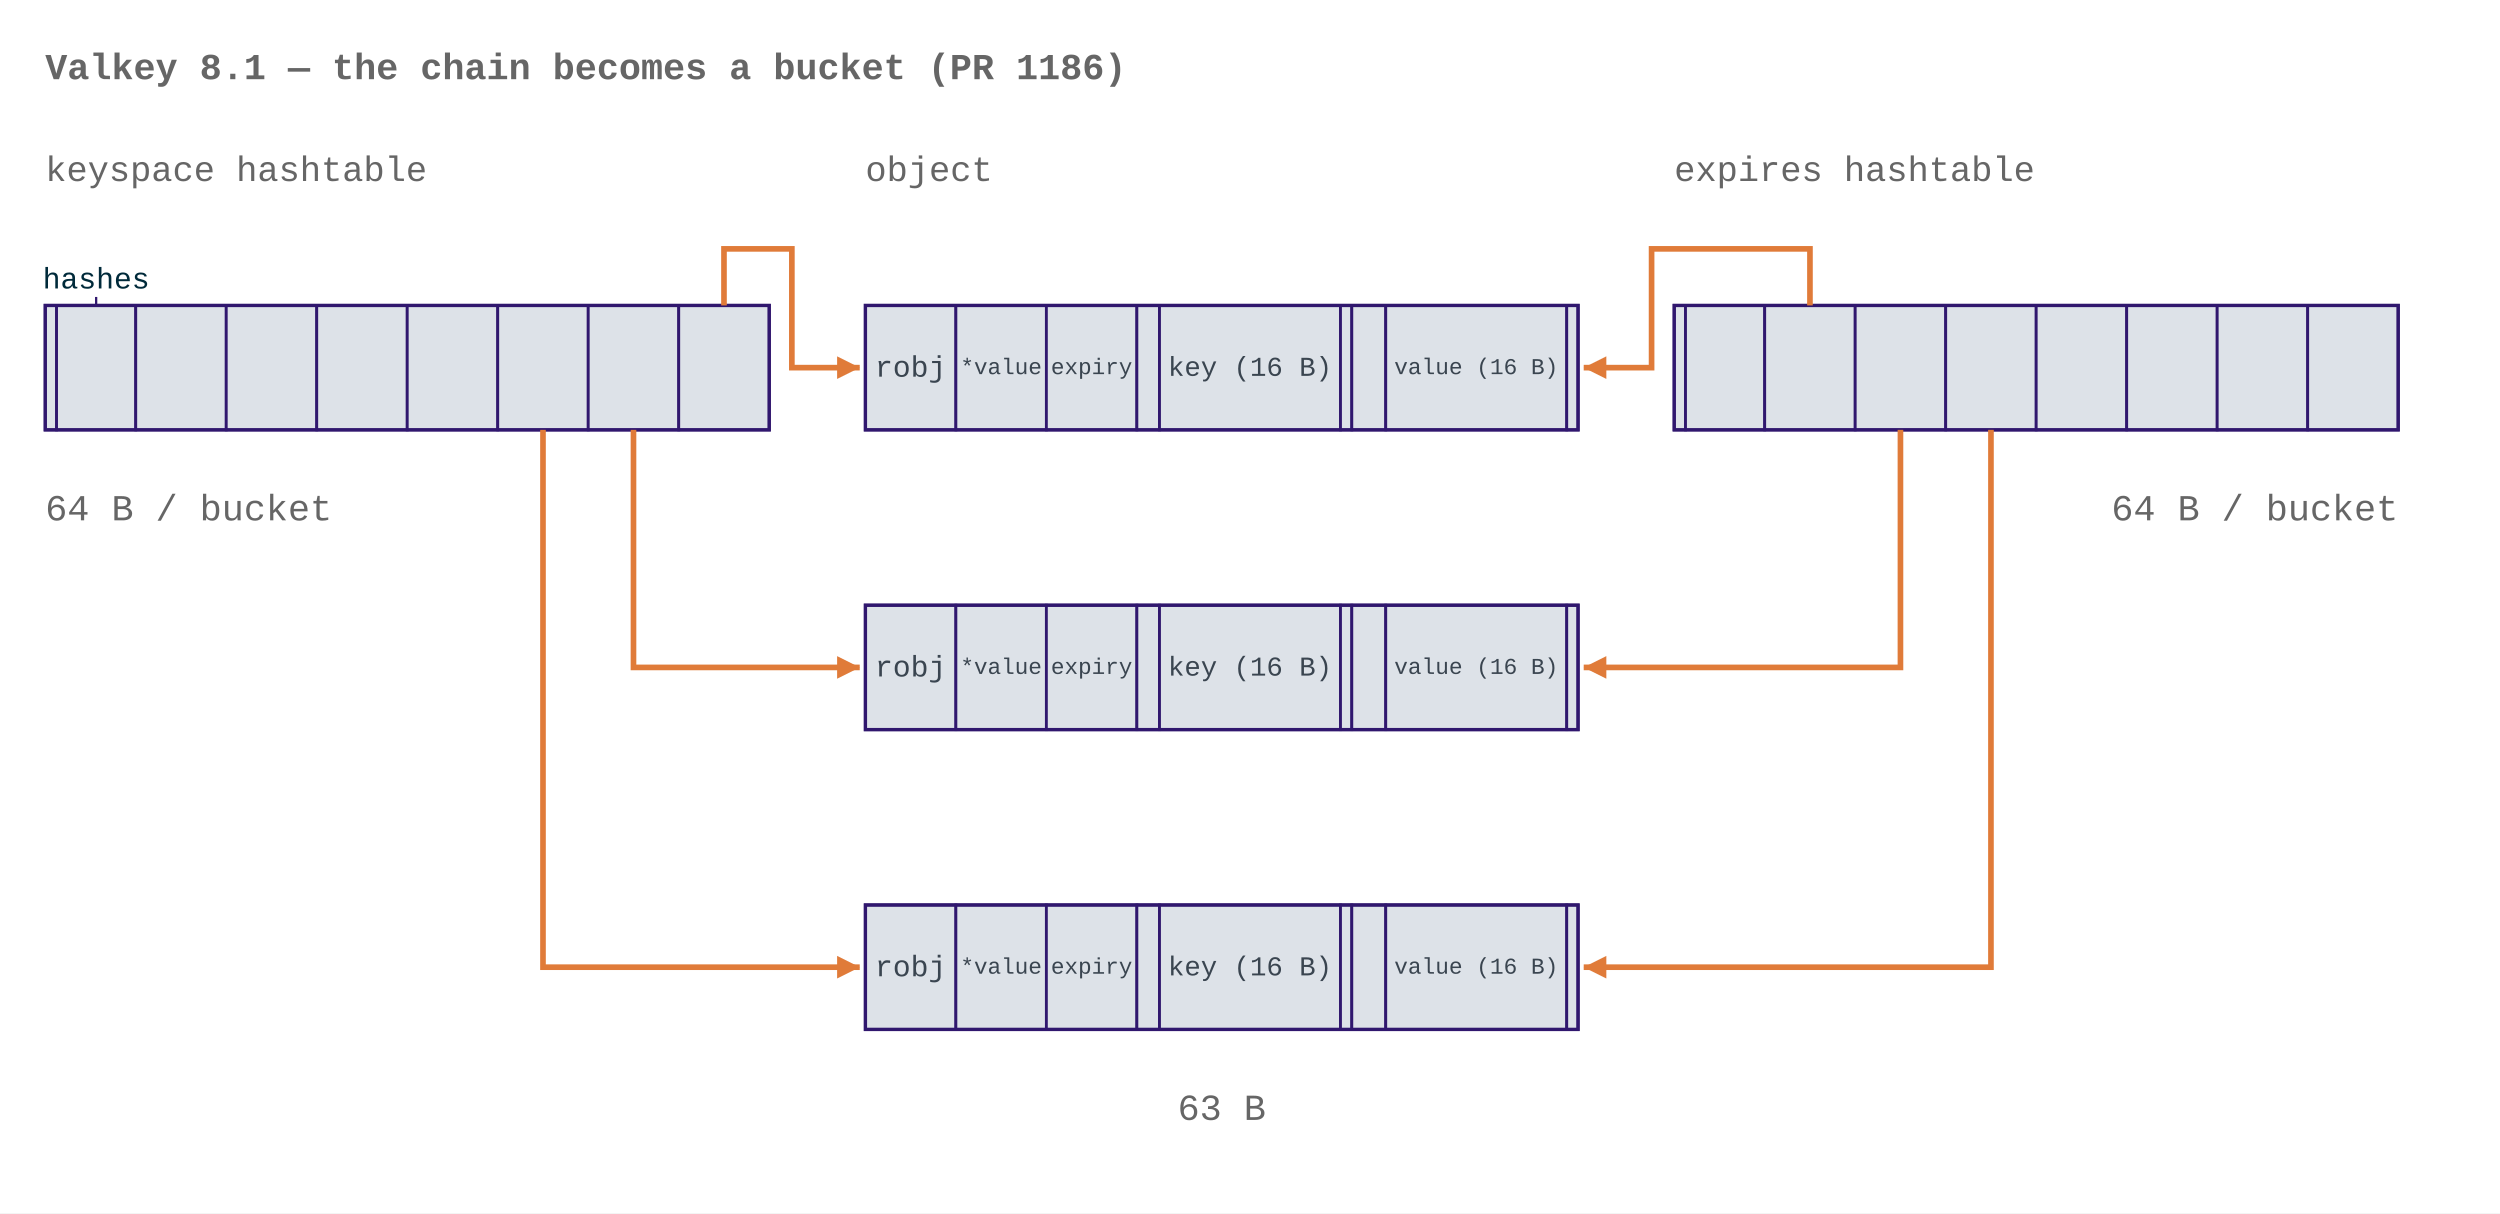
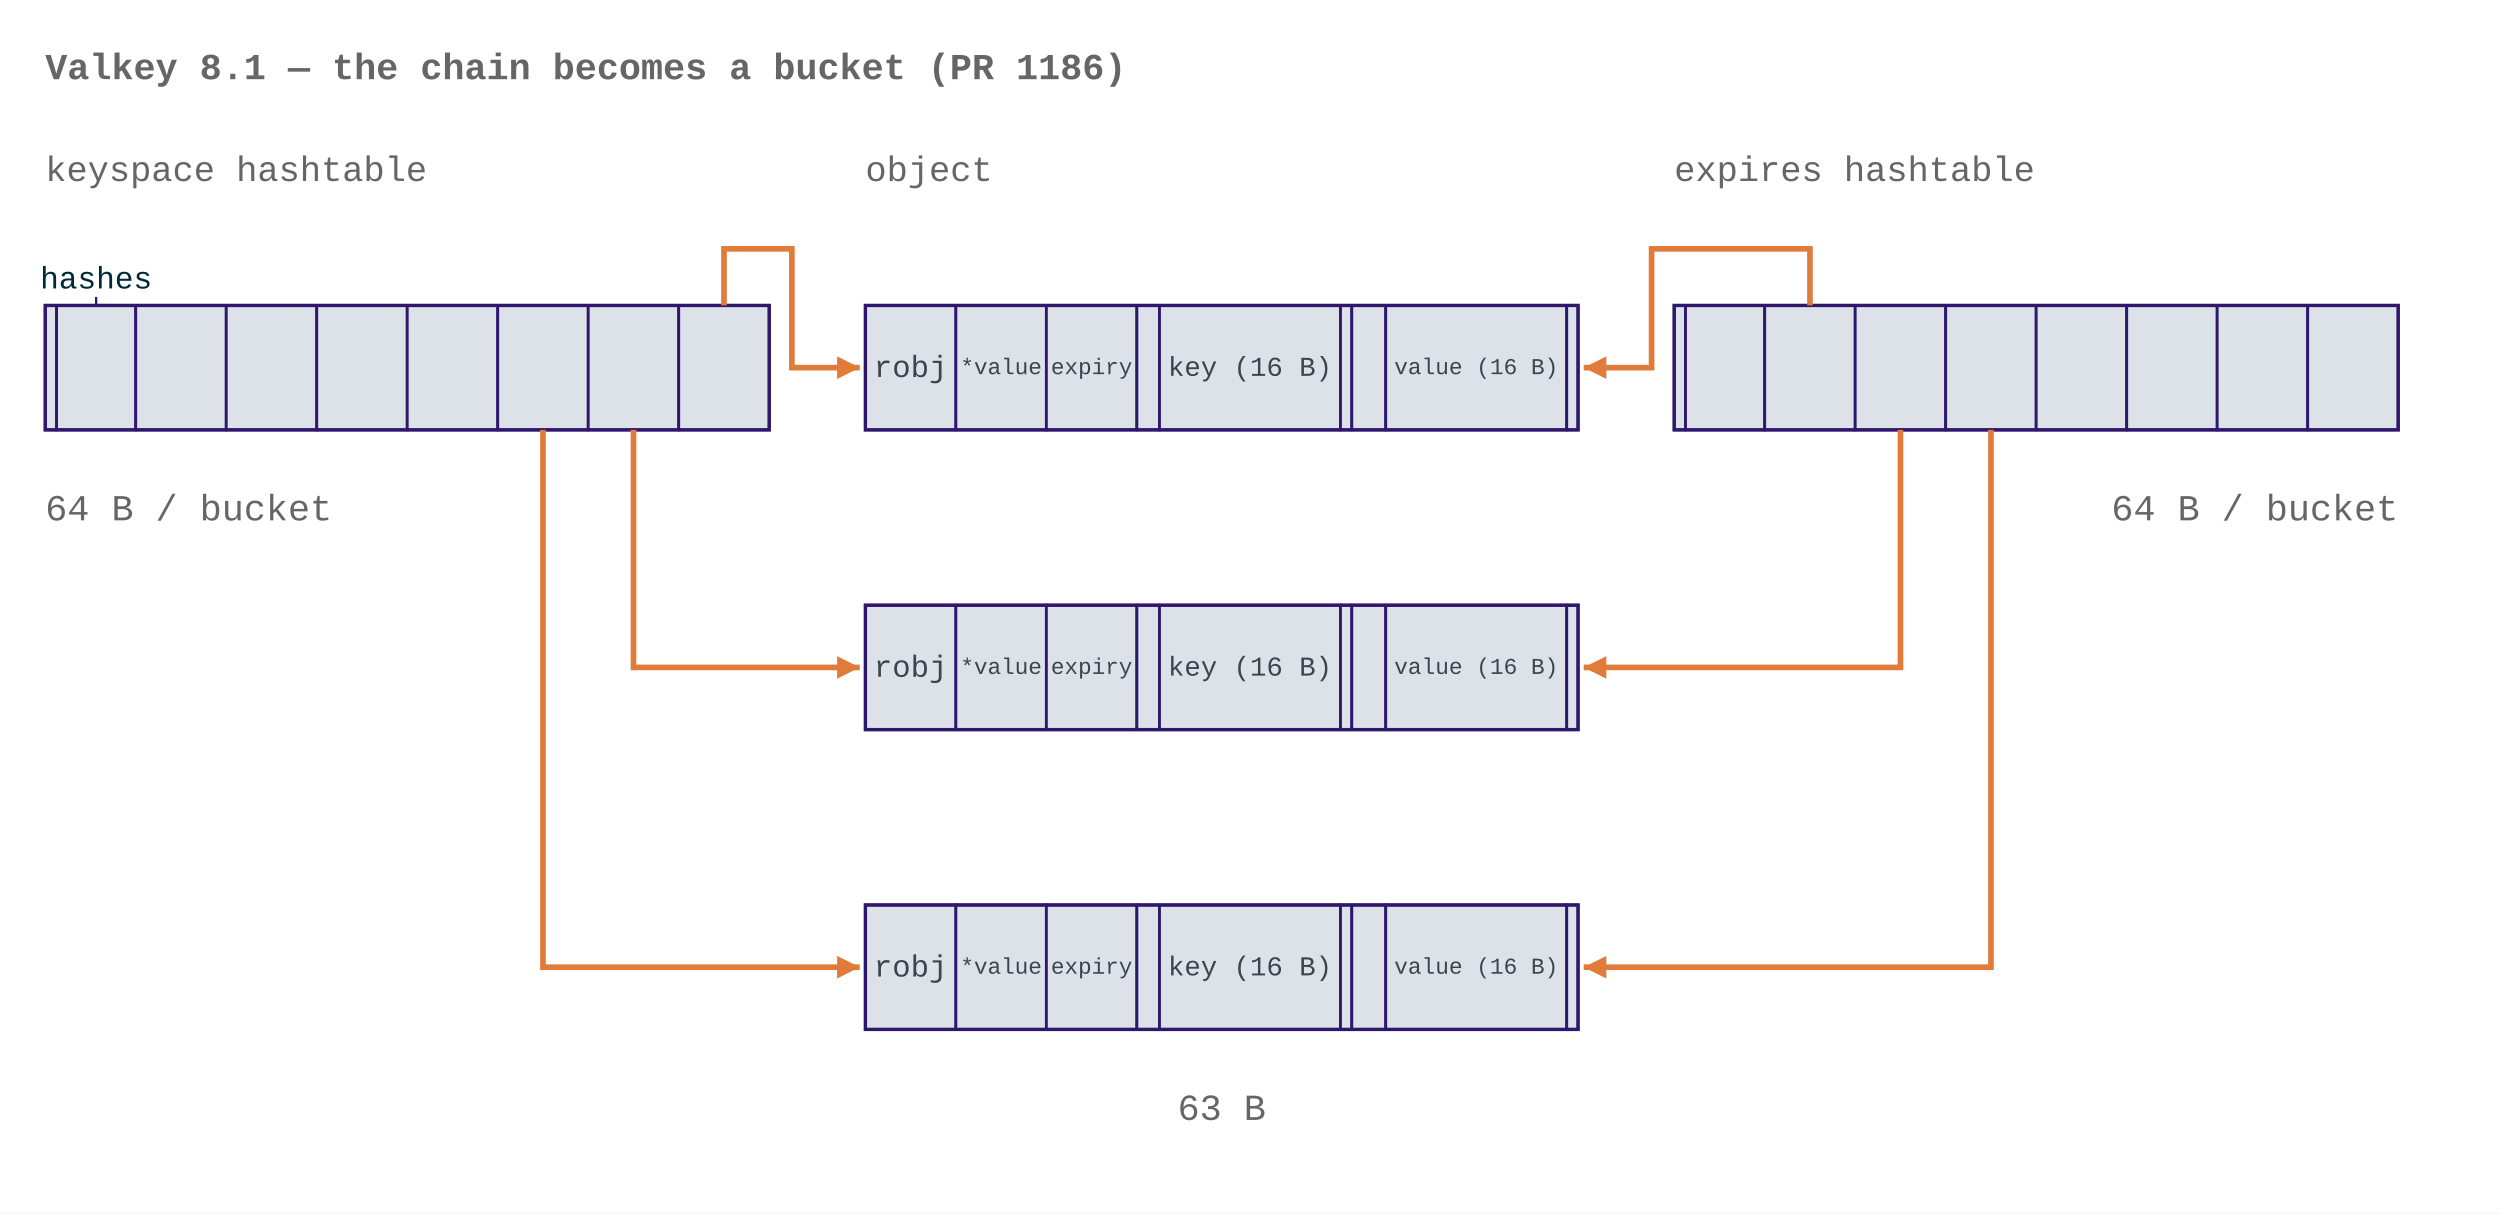
<svg xmlns="http://www.w3.org/2000/svg" width="884" viewBox="0 0 884 429" font-family="'Fira Mono', Consolas, Menlo, Monaco, 'Courier New', monospace">
  <defs>
    <defs>
      <pattern id="fd-hatch" width="6" height="6" patternTransform="rotate(45)" patternUnits="userSpaceOnUse">
        <rect class="fd-hatch-background" fill="#f5f7f7" width="6" height="6" />
        <line class="fd-hatch-lines" stroke="#b9c2cc" stroke-width="1.5" x1="0" y1="0" x2="0" y2="6" />
      </pattern>
    </defs>
    <marker id="arrowhead" markerWidth="8" markerHeight="8" refX="7" refY="4" orient="auto">
      <path d="M0,0 L8,4 L0,8 z" fill="#e07b39" />
    </marker>
  </defs>
  <rect width="884" height="429" fill="#ffffff" />
  <text x="16.0" y="28.0" font-family="'Fira Mono', Consolas, Menlo, Monaco, 'Courier New', monospace" font-size="13" font-weight="bold" fill="#666666" text-anchor="start">Valkey 8.1 — the chain becomes a bucket (PR 1186)</text>
  <g transform="translate(16.00 108.00)">
    <rect class="fd-role-overhead" fill="#dde2e8" stroke="#30176e" stroke-width="1" x="0.0" y="0.0" width="4.0" height="44" rx="0" />
    <rect class="fd-role-overhead" fill="#dde2e8" stroke="#30176e" stroke-width="1" x="4.0" y="0.0" width="28.0" height="44" rx="0" />
    <rect class="fd-role-overhead" fill="#dde2e8" stroke="#30176e" stroke-width="1" x="32.0" y="0.0" width="32.0" height="44" rx="0" />
    <rect class="fd-role-overhead" fill="#dde2e8" stroke="#30176e" stroke-width="1" x="64.0" y="0.0" width="32.0" height="44" rx="0" />
    <rect class="fd-role-overhead" fill="#dde2e8" stroke="#30176e" stroke-width="1" x="96.0" y="0.0" width="32.0" height="44" rx="0" />
    <rect class="fd-role-overhead" fill="#dde2e8" stroke="#30176e" stroke-width="1" x="128.0" y="0.0" width="32.0" height="44" rx="0" />
    <rect class="fd-role-overhead" fill="#dde2e8" stroke="#30176e" stroke-width="1" x="160.0" y="0.0" width="32.0" height="44" rx="0" />
    <rect class="fd-role-overhead" fill="#dde2e8" stroke="#30176e" stroke-width="1" x="192.0" y="0.0" width="32.0" height="44" rx="0" />
    <rect class="fd-role-overhead" fill="#dde2e8" stroke="#30176e" stroke-width="1" x="224.0" y="0.0" width="32.0" height="44" rx="0" />
  </g>
  <rect x="16.0" y="108.0" width="256.0" height="44.0" fill="none" stroke="#30176e" stroke-width="1.2" />
  <path d="M34.0,108.0 L34.0,105.0" stroke="#30176e" stroke-width="0.8" fill="none" />
-   <text x="34.0" y="102.0" font-family="'Fira Mono', Consolas, Menlo, Monaco, 'Courier New', monospace" font-size="10.5" font-weight="normal" fill="#002a3a" text-anchor="middle">hashes</text>
+   <text x="34.0" y="102.0" font-family="'Fira Mono', Consolas, Menlo, Monaco, 'Courier New', monospace" font-size="11" font-weight="normal" fill="#002a3a" text-anchor="middle">hashes</text>
  <text x="16.0" y="184.0" font-family="'Fira Mono', Consolas, Menlo, Monaco, 'Courier New', monospace" font-size="13" font-weight="normal" fill="#666666" text-anchor="start">64 B / bucket</text>
  <g transform="translate(592.00 108.00)">
    <rect class="fd-role-overhead" fill="#dde2e8" stroke="#30176e" stroke-width="1" x="0.0" y="0.0" width="4.0" height="44" rx="0" />
    <rect class="fd-role-overhead" fill="#dde2e8" stroke="#30176e" stroke-width="1" x="4.0" y="0.0" width="28.0" height="44" rx="0" />
    <rect class="fd-role-overhead" fill="#dde2e8" stroke="#30176e" stroke-width="1" x="32.0" y="0.0" width="32.0" height="44" rx="0" />
    <rect class="fd-role-overhead" fill="#dde2e8" stroke="#30176e" stroke-width="1" x="64.0" y="0.0" width="32.0" height="44" rx="0" />
    <rect class="fd-role-overhead" fill="#dde2e8" stroke="#30176e" stroke-width="1" x="96.0" y="0.0" width="32.0" height="44" rx="0" />
    <rect class="fd-role-overhead" fill="#dde2e8" stroke="#30176e" stroke-width="1" x="128.0" y="0.0" width="32.0" height="44" rx="0" />
    <rect class="fd-role-overhead" fill="#dde2e8" stroke="#30176e" stroke-width="1" x="160.0" y="0.0" width="32.0" height="44" rx="0" />
    <rect class="fd-role-overhead" fill="#dde2e8" stroke="#30176e" stroke-width="1" x="192.0" y="0.0" width="32.0" height="44" rx="0" />
    <rect class="fd-role-overhead" fill="#dde2e8" stroke="#30176e" stroke-width="1" x="224.0" y="0.0" width="32.0" height="44" rx="0" />
  </g>
  <rect x="592.0" y="108.0" width="256.0" height="44.0" fill="none" stroke="#30176e" stroke-width="1.2" />
  <text x="848.0" y="184.0" font-family="'Fira Mono', Consolas, Menlo, Monaco, 'Courier New', monospace" font-size="13" font-weight="normal" fill="#666666" text-anchor="end">64 B / bucket</text>
  <g transform="translate(306.00 108.00)">
    <rect class="fd-role-overhead" fill="#dde2e8" stroke="#30176e" stroke-width="1" x="0.0" y="0.0" width="32.0" height="44" rx="0" />
    <rect class="fd-role-overhead" fill="#dde2e8" stroke="#30176e" stroke-width="1" x="32.0" y="0.0" width="32.0" height="44" rx="0" />
    <rect class="fd-role-overhead" fill="#dde2e8" stroke="#30176e" stroke-width="1" x="64.0" y="0.0" width="32.0" height="44" rx="0" />
    <rect class="fd-role-overhead" fill="#dde2e8" stroke="#30176e" stroke-width="1" x="96.0" y="0.0" width="8.0" height="44" rx="0" />
    <rect class="fd-role-overhead" fill="#dde2e8" stroke="#30176e" stroke-width="1" x="104.0" y="0.0" width="64.0" height="44" rx="0" />
    <rect class="fd-role-overhead" fill="#dde2e8" stroke="#30176e" stroke-width="1" x="168.0" y="0.0" width="4.0" height="44" rx="0" />
    <rect class="fd-role-overhead" fill="#dde2e8" stroke="#30176e" stroke-width="1" x="172.0" y="0.0" width="12.0" height="44" rx="0" />
    <rect class="fd-role-overhead" fill="#dde2e8" stroke="#30176e" stroke-width="1" x="184.0" y="0.0" width="64.0" height="44" rx="0" />
    <rect class="fd-role-overhead" fill="#dde2e8" stroke="#30176e" stroke-width="1" x="248.0" y="0.0" width="4.0" height="44" rx="0" />
  </g>
  <rect x="306.0" y="108.0" width="252.0" height="44.0" fill="none" stroke="#30176e" stroke-width="1.2" />
-   <text x="322.0" y="133.2" font-family="'Fira Mono', Consolas, Menlo, Monaco, 'Courier New', monospace" font-size="10.5" font-weight="normal" fill="#3a4550" text-anchor="middle">robj</text>
+   <text x="322.0" y="133.3" font-family="'Fira Mono', Consolas, Menlo, Monaco, 'Courier New', monospace" font-size="10.833" font-weight="normal" fill="#3a4550" text-anchor="middle">robj</text>
  <text x="354.0" y="132.3" font-family="'Fira Mono', Consolas, Menlo, Monaco, 'Courier New', monospace" font-size="8.0" font-weight="normal" fill="#3a4550" text-anchor="middle">*value</text>
  <text x="386.0" y="132.3" font-family="'Fira Mono', Consolas, Menlo, Monaco, 'Courier New', monospace" font-size="8.0" font-weight="normal" fill="#3a4550" text-anchor="middle">expiry</text>
  <text x="442.0" y="132.9" font-family="'Fira Mono', Consolas, Menlo, Monaco, 'Courier New', monospace" font-size="9.667" font-weight="normal" fill="#3a4550" text-anchor="middle">key (16 B)</text>
  <text x="522.0" y="132.3" font-family="'Fira Mono', Consolas, Menlo, Monaco, 'Courier New', monospace" font-size="8.056" font-weight="normal" fill="#3a4550" text-anchor="middle">value (16 B)</text>
  <g transform="translate(306.00 214.00)">
    <rect class="fd-role-overhead" fill="#dde2e8" stroke="#30176e" stroke-width="1" x="0.0" y="0.0" width="32.0" height="44" rx="0" />
    <rect class="fd-role-overhead" fill="#dde2e8" stroke="#30176e" stroke-width="1" x="32.0" y="0.0" width="32.0" height="44" rx="0" />
    <rect class="fd-role-overhead" fill="#dde2e8" stroke="#30176e" stroke-width="1" x="64.0" y="0.0" width="32.0" height="44" rx="0" />
    <rect class="fd-role-overhead" fill="#dde2e8" stroke="#30176e" stroke-width="1" x="96.0" y="0.0" width="8.0" height="44" rx="0" />
    <rect class="fd-role-overhead" fill="#dde2e8" stroke="#30176e" stroke-width="1" x="104.0" y="0.0" width="64.0" height="44" rx="0" />
    <rect class="fd-role-overhead" fill="#dde2e8" stroke="#30176e" stroke-width="1" x="168.0" y="0.0" width="4.0" height="44" rx="0" />
    <rect class="fd-role-overhead" fill="#dde2e8" stroke="#30176e" stroke-width="1" x="172.0" y="0.0" width="12.0" height="44" rx="0" />
    <rect class="fd-role-overhead" fill="#dde2e8" stroke="#30176e" stroke-width="1" x="184.0" y="0.0" width="64.0" height="44" rx="0" />
    <rect class="fd-role-overhead" fill="#dde2e8" stroke="#30176e" stroke-width="1" x="248.0" y="0.0" width="4.0" height="44" rx="0" />
  </g>
  <rect x="306.0" y="214.0" width="252.0" height="44.0" fill="none" stroke="#30176e" stroke-width="1.2" />
-   <text x="322.0" y="239.2" font-family="'Fira Mono', Consolas, Menlo, Monaco, 'Courier New', monospace" font-size="10.5" font-weight="normal" fill="#3a4550" text-anchor="middle">robj</text>
+   <text x="322.0" y="239.3" font-family="'Fira Mono', Consolas, Menlo, Monaco, 'Courier New', monospace" font-size="10.833" font-weight="normal" fill="#3a4550" text-anchor="middle">robj</text>
  <text x="354.0" y="238.3" font-family="'Fira Mono', Consolas, Menlo, Monaco, 'Courier New', monospace" font-size="8.0" font-weight="normal" fill="#3a4550" text-anchor="middle">*value</text>
  <text x="386.0" y="238.3" font-family="'Fira Mono', Consolas, Menlo, Monaco, 'Courier New', monospace" font-size="8.0" font-weight="normal" fill="#3a4550" text-anchor="middle">expiry</text>
  <text x="442.0" y="238.9" font-family="'Fira Mono', Consolas, Menlo, Monaco, 'Courier New', monospace" font-size="9.667" font-weight="normal" fill="#3a4550" text-anchor="middle">key (16 B)</text>
  <text x="522.0" y="238.3" font-family="'Fira Mono', Consolas, Menlo, Monaco, 'Courier New', monospace" font-size="8.056" font-weight="normal" fill="#3a4550" text-anchor="middle">value (16 B)</text>
  <g transform="translate(306.00 320.00)">
    <rect class="fd-role-overhead" fill="#dde2e8" stroke="#30176e" stroke-width="1" x="0.0" y="0.0" width="32.0" height="44" rx="0" />
    <rect class="fd-role-overhead" fill="#dde2e8" stroke="#30176e" stroke-width="1" x="32.0" y="0.0" width="32.0" height="44" rx="0" />
    <rect class="fd-role-overhead" fill="#dde2e8" stroke="#30176e" stroke-width="1" x="64.0" y="0.0" width="32.0" height="44" rx="0" />
    <rect class="fd-role-overhead" fill="#dde2e8" stroke="#30176e" stroke-width="1" x="96.0" y="0.0" width="8.0" height="44" rx="0" />
    <rect class="fd-role-overhead" fill="#dde2e8" stroke="#30176e" stroke-width="1" x="104.0" y="0.0" width="64.0" height="44" rx="0" />
    <rect class="fd-role-overhead" fill="#dde2e8" stroke="#30176e" stroke-width="1" x="168.0" y="0.0" width="4.0" height="44" rx="0" />
    <rect class="fd-role-overhead" fill="#dde2e8" stroke="#30176e" stroke-width="1" x="172.0" y="0.0" width="12.0" height="44" rx="0" />
    <rect class="fd-role-overhead" fill="#dde2e8" stroke="#30176e" stroke-width="1" x="184.0" y="0.0" width="64.0" height="44" rx="0" />
    <rect class="fd-role-overhead" fill="#dde2e8" stroke="#30176e" stroke-width="1" x="248.0" y="0.0" width="4.0" height="44" rx="0" />
  </g>
  <rect x="306.0" y="320.0" width="252.0" height="44.0" fill="none" stroke="#30176e" stroke-width="1.2" />
-   <text x="322.0" y="345.2" font-family="'Fira Mono', Consolas, Menlo, Monaco, 'Courier New', monospace" font-size="10.5" font-weight="normal" fill="#3a4550" text-anchor="middle">robj</text>
+   <text x="322.0" y="345.3" font-family="'Fira Mono', Consolas, Menlo, Monaco, 'Courier New', monospace" font-size="10.833" font-weight="normal" fill="#3a4550" text-anchor="middle">robj</text>
  <text x="354.0" y="344.3" font-family="'Fira Mono', Consolas, Menlo, Monaco, 'Courier New', monospace" font-size="8.0" font-weight="normal" fill="#3a4550" text-anchor="middle">*value</text>
  <text x="386.0" y="344.3" font-family="'Fira Mono', Consolas, Menlo, Monaco, 'Courier New', monospace" font-size="8.0" font-weight="normal" fill="#3a4550" text-anchor="middle">expiry</text>
  <text x="442.0" y="344.9" font-family="'Fira Mono', Consolas, Menlo, Monaco, 'Courier New', monospace" font-size="9.667" font-weight="normal" fill="#3a4550" text-anchor="middle">key (16 B)</text>
  <text x="522.0" y="344.3" font-family="'Fira Mono', Consolas, Menlo, Monaco, 'Courier New', monospace" font-size="8.056" font-weight="normal" fill="#3a4550" text-anchor="middle">value (16 B)</text>
  <text x="432.0" y="396.0" font-family="'Fira Mono', Consolas, Menlo, Monaco, 'Courier New', monospace" font-size="13" font-weight="normal" fill="#666666" text-anchor="middle">63 B</text>
  <path d="M256.0,108.0 L256.0,88.0 L280.0,88.0 L280.0,130.0 L304.0,130.0" stroke="#e07b39" stroke-width="2" fill="none" />
  <polygon points="304.0,130.0 296.0,126.0 296.0,134.0" fill="#e07b39" />
  <path d="M640.0,108.0 L640.0,88.0 L584.0,88.0 L584.0,130.0 L560.0,130.0" stroke="#e07b39" stroke-width="2" fill="none" />
  <polygon points="560.0,130.0 568.0,126.0 568.0,134.0" fill="#e07b39" />
  <path d="M224.0,152.0 L224.0,236.0 L304.0,236.0" stroke="#e07b39" stroke-width="2" fill="none" />
  <polygon points="304.0,236.0 296.0,232.0 296.0,240.0" fill="#e07b39" />
  <path d="M192.0,152.0 L192.0,342.0 L304.0,342.0" stroke="#e07b39" stroke-width="2" fill="none" />
  <polygon points="304.0,342.0 296.0,338.0 296.0,346.0" fill="#e07b39" />
  <path d="M672.0,152.0 L672.0,236.0 L560.0,236.0" stroke="#e07b39" stroke-width="2" fill="none" />
  <polygon points="560.0,236.0 568.0,232.0 568.0,240.0" fill="#e07b39" />
  <path d="M704.0,152.0 L704.0,342.0 L560.0,342.0" stroke="#e07b39" stroke-width="2" fill="none" />
  <polygon points="560.0,342.0 568.0,338.0 568.0,346.0" fill="#e07b39" />
  <text x="16.0" y="64.0" font-family="'Fira Mono', Consolas, Menlo, Monaco, 'Courier New', monospace" font-size="12.5" font-weight="normal" fill="#666666" text-anchor="start">keyspace hashtable</text>
  <text x="306.0" y="64.0" font-family="'Fira Mono', Consolas, Menlo, Monaco, 'Courier New', monospace" font-size="12.5" font-weight="normal" fill="#666666" text-anchor="start">object</text>
  <text x="592.0" y="64.0" font-family="'Fira Mono', Consolas, Menlo, Monaco, 'Courier New', monospace" font-size="12.5" font-weight="normal" fill="#666666" text-anchor="start">expires hashtable</text>
</svg>
